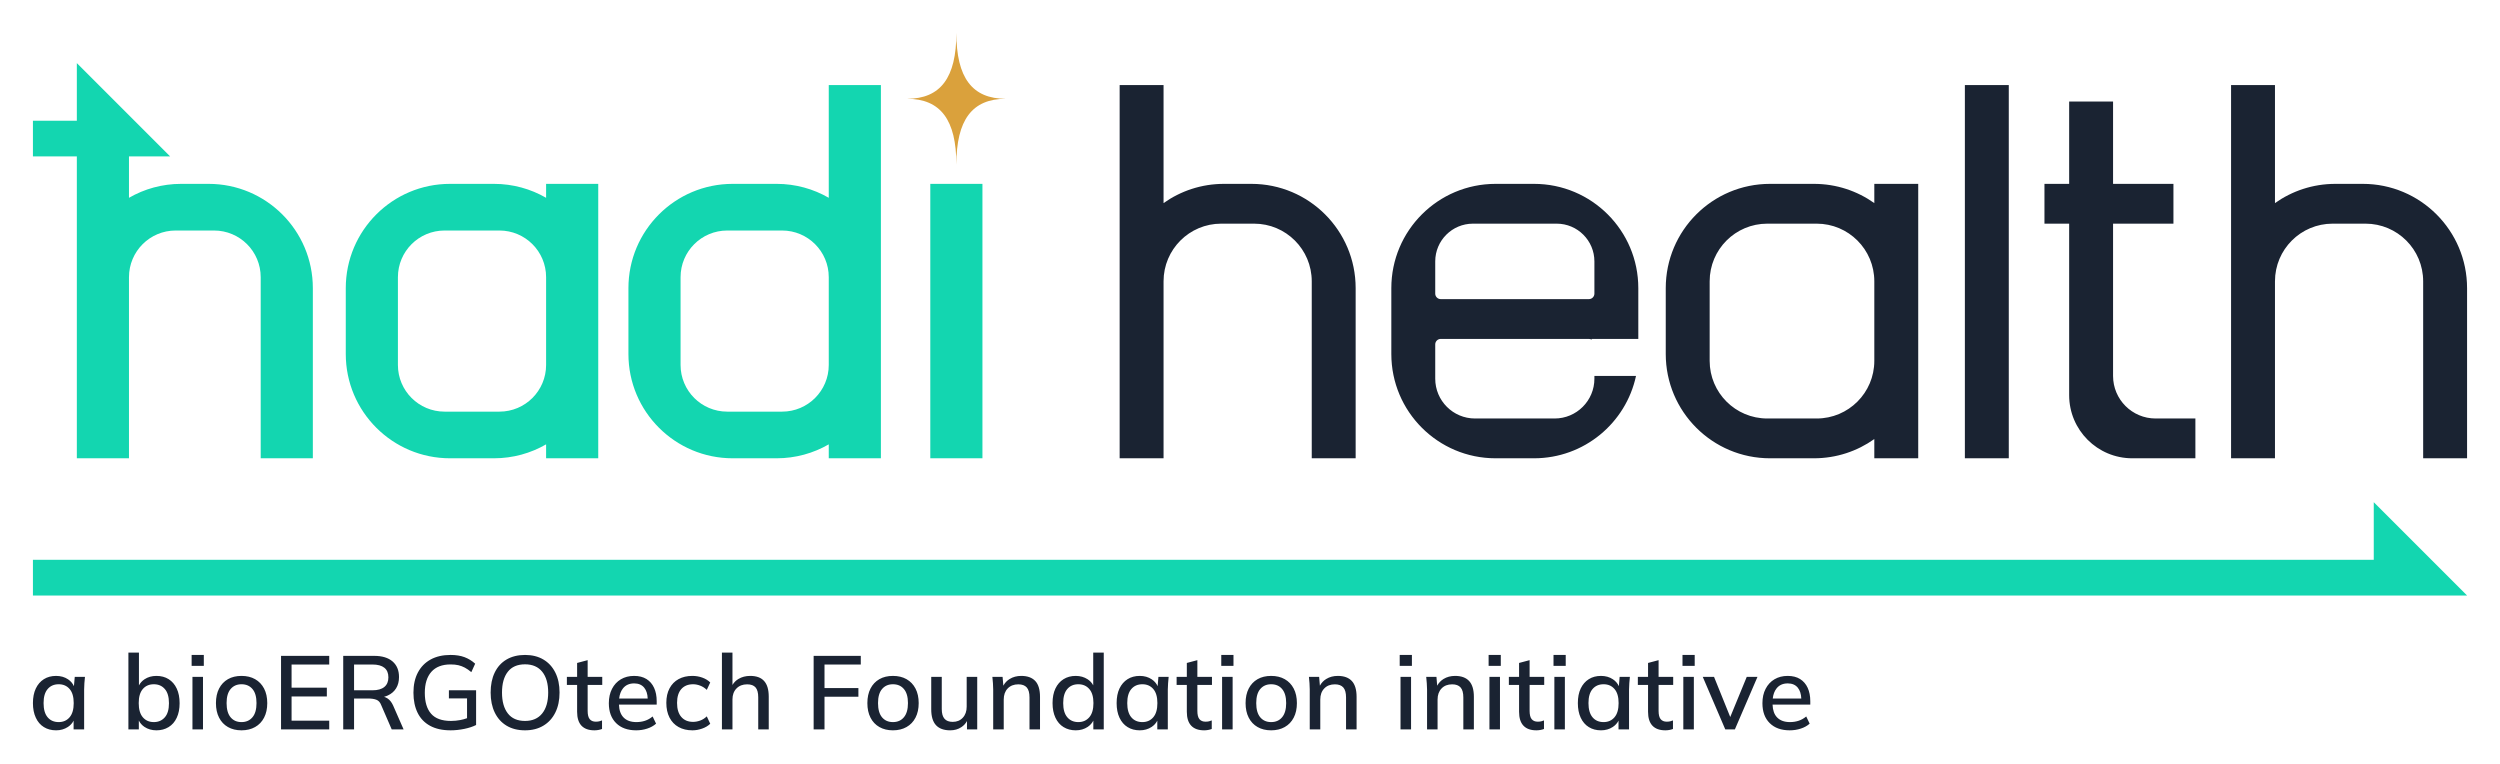
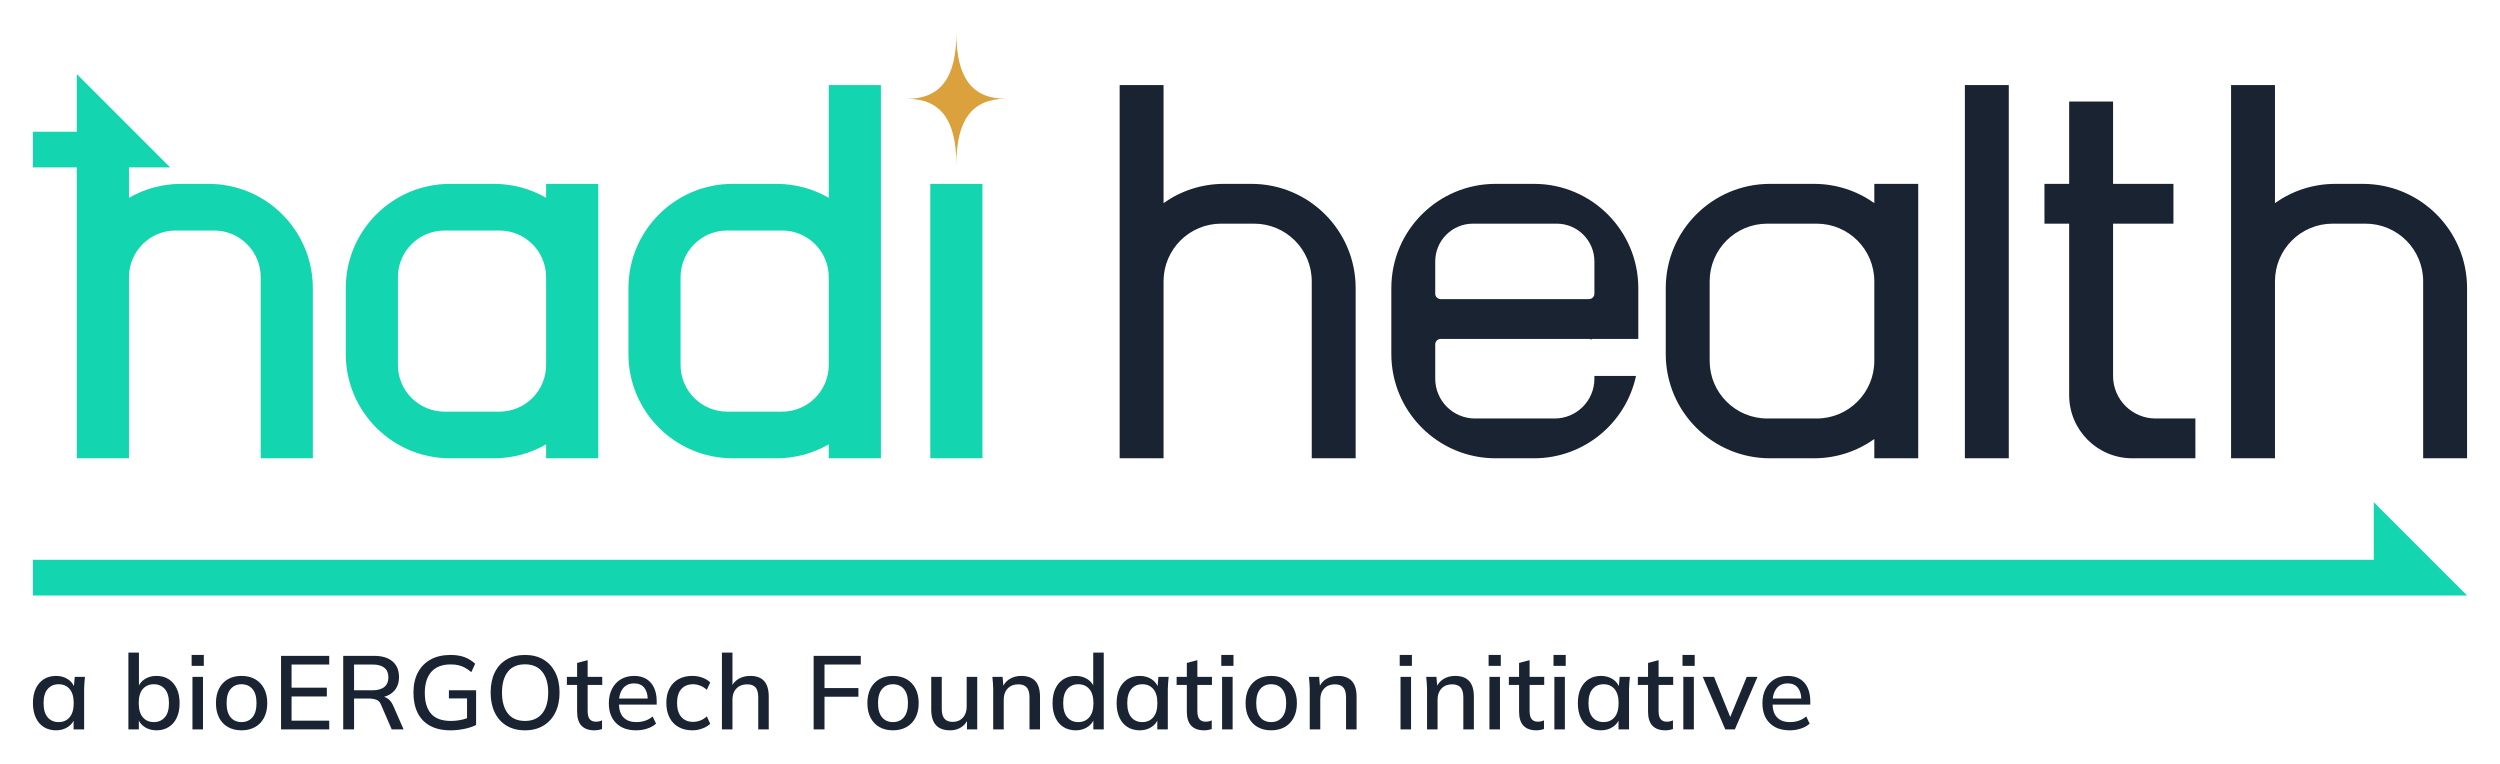
<svg xmlns="http://www.w3.org/2000/svg" viewBox="-28 -167 911 278.13" role="img" aria-label="Hadi Health, a bioERGOtech Foundation initiative">
-   <path fill="#13D6B0" d="M-16 37L837 37L837 16L871 50L-16 50ZM239 -100L255 -100C261.92 -100 268.41 -98.15 274 -94.92L274 -136L293 -136L293 0L274 0L274 -5.08C268.41 -1.85 261.92 0 255 0L239 0C218.01 0 201 -17.01 201 -38L201 -62C201 -82.99 218.01 -100 239 -100ZM136 -100L152 -100C158.92 -100 165.41 -98.15 171 -94.92L171 -100L190 -100L190 0L171 0L171 -5.08C165.41 -1.85 158.92 0 152 0L136 0C115.01 0 98 -17.01 98 -38L98 -62C98 -82.99 115.01 -100 136 -100ZM0 -144L34 -110L19 -110L19 -94.92C24.59 -98.15 31.08 -100 38 -100L48 -100C68.99 -100 86 -82.99 86 -62L86 0L67 0L67 -66C67 -75.39 59.39 -83 50 -83L36 -83C26.61 -83 19 -75.39 19 -66L19 0L0 0L0 -110L-16 -110L-16 -123L0 -123ZM237 -83C227.61 -83 220 -75.39 220 -66L220 -34C220 -24.61 227.61 -17 237 -17L257 -17C266.39 -17 274 -24.61 274 -34L274 -66C274 -75.39 266.39 -83 257 -83ZM134 -83C124.61 -83 117 -75.39 117 -66L117 -34C117 -24.61 124.61 -17 134 -17L154 -17C163.39 -17 171 -24.61 171 -34L171 -66C171 -75.39 163.39 -83 154 -83ZM311 -100L330 -100L330 0L311 0Z" />
+   <path fill="#13D6B0" d="M-16 37L837 37L837 16L871 50L-16 50ZM239 -100L255 -100C261.92 -100 268.41 -98.15 274 -94.92L274 -136L293 -136L293 0L274 0L274 -5.08C268.41 -1.85 261.92 0 255 0L239 0C218.01 0 201 -17.01 201 -38L201 -62C201 -82.99 218.01 -100 239 -100ZM136 -100L152 -100C158.92 -100 165.41 -98.15 171 -94.92L171 -100L190 -100L190 0L171 0L171 -5.08C165.41 -1.85 158.92 0 152 0L136 0C115.01 0 98 -17.01 98 -38L98 -62C98 -82.99 115.01 -100 136 -100ZM0 -140L34 -106L19 -106L19 -94.92C24.59 -98.15 31.08 -100 38 -100L48 -100C68.99 -100 86 -82.99 86 -62L86 0L67 0L67 -66C67 -75.39 59.39 -83 50 -83L36 -83C26.61 -83 19 -75.39 19 -66L19 0L0 0L0 -106L-16 -106L-16 -119L0 -119ZM237 -83C227.61 -83 220 -75.39 220 -66L220 -34C220 -24.61 227.61 -17 237 -17L257 -17C266.39 -17 274 -24.61 274 -34L274 -66C274 -75.39 266.39 -83 257 -83ZM134 -83C124.61 -83 117 -75.39 117 -66L117 -34C117 -24.61 124.61 -17 134 -17L154 -17C163.39 -17 171 -24.61 171 -34L171 -66C171 -75.39 163.39 -83 154 -83ZM311 -100L330 -100L330 0L311 0Z" />
  <path fill="#DAA13C" d="M320.5 -155C320.5 -138.68 326.26 -131 338.5 -131C326.26 -131 320.5 -123.32 320.5 -107C320.5 -123.32 314.74 -131 302.5 -131C314.74 -131 320.5 -138.68 320.5 -155Z" />
  <path fill="#1A2332" d="M617 -100L633 -100C641.2 -100 648.79 -97.4 655 -92.99L655 -100L671 -100L671 0L655 0L655 -7.01C648.79 -2.6 641.2 0 633 0L617 0C596.01 0 579 -17.01 579 -38L579 -62C579 -82.99 596.01 -100 617 -100ZM517 -100L531 -100C551.99 -100 569 -82.99 569 -62L569 -43.5L552 -43.5L552 -43.23C551.71 -43.4 551.36 -43.5 551 -43.5L497 -43.5C495.9 -43.5 495 -42.6 495 -41.5L495 -29C495 -20.99 501.49 -14.5 509.5 -14.5L538.5 -14.5C546.51 -14.5 553 -20.99 553 -29L553 -30L568.16 -30C564.48 -12.85 549.24 0 531 0L517 0C496.01 0 479 -17.01 479 -38L479 -62C479 -82.99 496.01 -100 517 -100ZM380 -136L396 -136L396 -92.99C402.21 -97.4 409.8 -100 418 -100L428 -100C448.99 -100 466 -82.99 466 -62L466 0L450 0L450 -64.5C450 -76.1 440.6 -85.5 429 -85.5L417 -85.5C405.4 -85.5 396 -76.1 396 -64.5L396 0L380 0ZM785 -136L801 -136L801 -92.99C807.21 -97.4 814.8 -100 823 -100L833 -100C853.99 -100 871 -82.99 871 -62L871 0L855 0L855 -64.5C855 -76.1 845.6 -85.5 834 -85.5L822 -85.5C810.4 -85.5 801 -76.1 801 -64.5L801 0L785 0ZM616 -85.5C604.4 -85.5 595 -76.1 595 -64.5L595 -35.5C595 -23.9 604.4 -14.5 616 -14.5L634 -14.5C645.6 -14.5 655 -23.9 655 -35.5L655 -64.5C655 -76.1 645.6 -85.5 634 -85.5ZM726 -130L742 -130L742 -100L764 -100L764 -85.5L742 -85.5L742 -30C742 -21.44 748.94 -14.5 757.5 -14.5L772 -14.5L772 0L749 0C736.3 0 726 -10.3 726 -23L726 -85.5L717 -85.5L717 -100L726 -100ZM688 -136L704 -136L704 0L688 0ZM508.75 -85.5C501.16 -85.5 495 -79.34 495 -71.75L495 -60C495 -58.9 495.9 -58 497 -58L551 -58C552.1 -58 553 -58.9 553 -60L553 -71.75C553 -79.34 546.84 -85.5 539.25 -85.5ZM150.79 85.38C150.79 82.56 151.28 80.13 152.27 78.08C153.26 76.03 154.69 74.44 156.58 73.33C158.47 72.22 160.72 71.66 163.33 71.66C165.91 71.66 168.14 72.22 170.01 73.33C171.89 74.44 173.34 76.03 174.36 78.08C175.39 80.13 175.9 82.55 175.9 85.34C175.9 88.15 175.39 90.59 174.36 92.65Q172.83 95.75 169.99 97.44C168.11 98.57 165.88 99.13 163.33 99.13C160.72 99.13 158.47 98.57 156.6 97.44Q153.79 95.75 152.29 92.65C151.29 90.59 150.79 88.16 150.79 85.38ZM97.07 98.79L97.07 72L108.4 72C111.26 72 113.48 72.68 115.05 74.03C116.62 75.39 117.4 77.28 117.4 79.71C117.4 81.31 117.05 82.68 116.34 83.82C115.63 84.96 114.63 85.83 113.34 86.42C112.9 86.62 112.44 86.79 111.95 86.92Q112.61 87.12 113.2 87.5C114.03 88.04 114.7 88.88 115.24 90.05L119.07 98.79L114.74 98.79L110.94 90.01C110.56 88.97 109.97 88.3 109.18 88Q107.98 87.54 106.23 87.54L101.02 87.54L101.02 98.79ZM29.01 99.13C27.34 99.13 25.88 98.71 24.64 97.88Q23.28 96.96 22.59 95.56L22.59 98.79L18.79 98.79L18.79 70.82L22.63 70.82L22.63 82.77C23.1 81.87 23.78 81.12 24.66 80.53Q26.5 79.3 29.01 79.3C30.71 79.3 32.19 79.69 33.46 80.49C34.72 81.29 35.71 82.43 36.4 83.91C37.1 85.39 37.45 87.17 37.45 89.25C37.45 91.3 37.1 93.07 36.4 94.55C35.71 96.04 34.72 97.17 33.44 97.95C32.16 98.74 30.68 99.13 29.01 99.13ZM363.99 99.13C362.32 99.13 360.84 98.74 359.56 97.95C358.28 97.17 357.3 96.03 356.6 94.53C355.9 93.04 355.55 91.27 355.55 89.21C355.55 87.14 355.9 85.36 356.6 83.89C357.3 82.42 358.28 81.29 359.56 80.49C360.84 79.69 362.32 79.3 363.99 79.3C365.64 79.3 367.09 79.71 368.34 80.53C369.23 81.12 369.91 81.85 370.37 82.74L370.37 70.82L374.21 70.82L374.21 98.79L370.41 98.79L370.41 95.6Q369.7 96.97 368.36 97.88C367.12 98.71 365.66 99.13 363.99 99.13ZM387.33 99.13C385.63 99.13 384.15 98.74 382.89 97.95C381.62 97.17 380.64 96.03 379.94 94.53C379.24 93.04 378.9 91.27 378.9 89.21C378.9 87.14 379.24 85.36 379.94 83.89C380.64 82.42 381.62 81.29 382.89 80.49C384.15 79.69 385.63 79.3 387.33 79.3C389 79.3 390.46 79.71 391.7 80.55Q393.15 81.52 393.84 83.04L394.13 79.64L397.86 79.64C397.78 80.42 397.71 81.2 397.65 81.97C397.59 82.75 397.55 83.5 397.55 84.24L397.55 98.79L393.72 98.79L393.72 95.61C393.25 96.53 392.56 97.29 391.65 97.9C390.39 98.72 388.95 99.13 387.33 99.13ZM-7.56 99.13C-9.26 99.13 -10.74 98.74 -12.01 97.95C-13.28 97.17 -14.26 96.03 -14.95 94.53C-15.65 93.04 -16 91.27 -16 89.21C-16 87.14 -15.65 85.36 -14.95 83.89Q-13.91 81.69 -12.01 80.49C-10.74 79.69 -9.26 79.3 -7.56 79.3C-5.89 79.3 -4.44 79.71 -3.19 80.55Q-1.75 81.52 -1.06 83.04L-0.76 79.64L2.96 79.64C2.89 80.42 2.82 81.2 2.75 81.97C2.69 82.75 2.66 83.5 2.66 84.24L2.66 98.79L-1.18 98.79L-1.18 95.61Q-1.87 96.99 -3.25 97.9Q-5.13 99.13 -7.56 99.13ZM555.4 99.13C553.7 99.13 552.22 98.74 550.96 97.95C549.69 97.17 548.71 96.03 548.01 94.53C547.31 93.04 546.97 91.27 546.97 89.21C546.97 87.14 547.31 85.36 548.01 83.89C548.71 82.42 549.69 81.29 550.96 80.49C552.22 79.69 553.7 79.3 555.4 79.3C557.07 79.3 558.53 79.71 559.77 80.55Q561.22 81.52 561.91 83.04L562.2 79.64L565.93 79.64C565.85 80.42 565.78 81.2 565.72 81.97C565.66 82.75 565.62 83.5 565.62 84.24L565.62 98.79L561.79 98.79L561.79 95.61C561.32 96.53 560.63 97.29 559.71 97.9C558.46 98.72 557.02 99.13 555.4 99.13ZM297.38 99.13Q294.53 99.13 292.44 97.93C291.05 97.14 289.97 96 289.21 94.51C288.45 93.03 288.07 91.27 288.07 89.21C288.07 87.16 288.45 85.39 289.21 83.91C289.97 82.43 291.05 81.29 292.44 80.49C293.84 79.69 295.48 79.3 297.38 79.3C299.28 79.3 300.94 79.69 302.34 80.49C303.75 81.29 304.84 82.43 305.61 83.91C306.38 85.39 306.77 87.16 306.77 89.21C306.77 91.27 306.38 93.03 305.61 94.51C304.84 96 303.75 97.14 302.34 97.93C300.94 98.73 299.28 99.13 297.38 99.13ZM60 99.13C58.1 99.13 56.46 98.73 55.06 97.93Q52.97 96.74 51.83 94.51C51.07 93.03 50.69 91.27 50.69 89.21C50.69 87.16 51.07 85.39 51.83 83.91C52.59 82.43 53.67 81.29 55.06 80.49C56.46 79.69 58.1 79.3 60 79.3C61.9 79.3 63.56 79.69 64.96 80.49C66.37 81.29 67.46 82.43 68.23 83.91C69 85.39 69.39 87.16 69.39 89.21C69.39 91.27 69 93.03 68.23 94.51C67.46 96 66.37 97.14 64.96 97.93Q62.85 99.13 60 99.13ZM435.2 99.13Q432.35 99.13 430.26 97.93C428.87 97.14 427.79 96 427.03 94.51C426.27 93.03 425.89 91.27 425.89 89.21C425.89 87.16 426.27 85.39 427.03 83.91C427.79 82.43 428.87 81.29 430.26 80.49C431.66 79.69 433.3 79.3 435.2 79.3C437.1 79.3 438.76 79.69 440.16 80.49C441.57 81.29 442.66 82.43 443.43 83.91C444.2 85.39 444.59 87.16 444.59 89.21C444.59 91.27 444.2 93.03 443.43 94.51C442.66 96 441.57 97.14 440.16 97.93C438.76 98.73 437.1 99.13 435.2 99.13ZM154.93 85.38Q154.93 90.24 157.06 92.98C158.47 94.8 160.56 95.71 163.33 95.71C166.01 95.71 168.09 94.81 169.56 93C171.03 91.18 171.76 88.64 171.76 85.38Q171.76 80.47 169.58 77.78C168.12 75.98 166.04 75.08 163.33 75.08C160.56 75.08 158.47 75.98 157.06 77.78Q154.93 80.47 154.93 85.38ZM136.18 99.13Q131.74 99.13 128.72 97.48C126.7 96.38 125.19 94.8 124.18 92.75Q122.66 89.67 122.66 85.41C122.66 82.58 123.19 80.13 124.27 78.08C125.35 76.03 126.89 74.44 128.91 73.33C130.92 72.22 133.35 71.66 136.18 71.66C138.13 71.66 139.83 71.93 141.28 72.47C142.72 73.02 144.01 73.81 145.15 74.85L143.75 77.93C142.94 77.24 142.15 76.7 141.39 76.29C140.63 75.89 139.84 75.59 139.03 75.4C138.22 75.21 137.27 75.12 136.18 75.12C133.12 75.12 130.79 76.02 129.19 77.81C127.6 79.61 126.8 82.16 126.8 85.45C126.8 88.8 127.56 91.34 129.1 93.09C130.63 94.84 133.04 95.71 136.34 95.71C137.48 95.71 138.6 95.6 139.72 95.39C140.56 95.23 141.39 95 142.19 94.71L142.19 87.5L135.58 87.5L135.58 84.54L145.49 84.54L145.49 97.19C144.33 97.78 142.9 98.25 141.22 98.6C139.53 98.95 137.86 99.13 136.18 99.13ZM74.41 98.79L74.41 72L91.97 72L91.97 75.15L78.25 75.15L78.25 83.59L91.1 83.59L91.1 86.78L78.25 86.78L78.25 95.6L91.97 95.6L91.97 98.79ZM624.18 99.13C621.09 99.13 618.66 98.26 616.89 96.51C615.11 94.76 614.23 92.34 614.23 89.25C614.23 87.25 614.61 85.5 615.39 84.01C616.16 82.51 617.24 81.35 618.62 80.53C620 79.71 621.6 79.3 623.42 79.3C625.22 79.3 626.73 79.68 627.95 80.44C629.16 81.2 630.09 82.27 630.72 83.65C631.35 85.03 631.67 86.66 631.67 88.53L631.67 89.75L617.92 89.75C617.99 91.79 618.53 93.35 619.57 94.42Q621.22 96.13 624.26 96.13C625.37 96.13 626.42 95.97 627.39 95.65C628.37 95.34 629.3 94.81 630.19 94.08L631.44 96.7C630.56 97.49 629.48 98.09 628.21 98.5C626.95 98.92 625.6 99.13 624.18 99.13ZM203.82 99.13C200.73 99.13 198.29 98.26 196.52 96.51C194.75 94.76 193.86 92.34 193.86 89.25C193.86 87.25 194.25 85.5 195.02 84.01C195.79 82.51 196.87 81.35 198.25 80.53C199.63 79.71 201.23 79.3 203.06 79.3C204.85 79.3 206.36 79.68 207.58 80.44Q209.4 81.58 210.35 83.65C210.99 85.03 211.3 86.66 211.3 88.53L211.3 89.75L197.55 89.75Q197.65 92.82 199.2 94.42C200.3 95.56 201.87 96.13 203.89 96.13C205.01 96.13 206.05 95.97 207.03 95.65Q208.49 95.18 209.82 94.08L211.07 96.7C210.19 97.49 209.11 98.09 207.84 98.5C206.58 98.92 205.23 99.13 203.82 99.13ZM235.07 98.79L235.07 70.82L238.91 70.82L238.91 82.6C239.45 81.69 240.17 80.96 241.08 80.42C242.32 79.67 243.75 79.3 245.37 79.3C247.65 79.3 249.35 79.92 250.46 81.18C251.58 82.43 252.13 84.32 252.13 86.86L252.13 98.79L248.3 98.79L248.3 87.09C248.3 85.44 247.97 84.24 247.33 83.5C246.68 82.75 245.66 82.37 244.27 82.37C242.65 82.37 241.35 82.87 240.37 83.88C239.4 84.88 238.91 86.2 238.91 87.85L238.91 98.79ZM268.49 98.79L268.49 72L285.67 72L285.67 75.15L272.45 75.15L272.45 83.74L284.8 83.74L284.8 86.9L272.45 86.9L272.45 98.79ZM333.92 98.79L333.92 84.24C333.92 83.5 333.89 82.75 333.83 81.97C333.76 81.2 333.69 80.42 333.62 79.64L337.34 79.64L337.62 82.86C338.18 81.83 338.95 81.01 339.93 80.42C341.14 79.67 342.55 79.3 344.14 79.3C346.4 79.3 348.1 79.92 349.26 81.16C350.41 82.4 350.98 84.32 350.98 86.93L350.98 98.79L347.15 98.79L347.15 87.16C347.15 85.46 346.81 84.24 346.14 83.5C345.47 82.75 344.45 82.37 343.08 82.37C341.46 82.37 340.17 82.87 339.2 83.88C338.24 84.88 337.76 86.22 337.76 87.92L337.76 98.79ZM492.02 98.79L492.02 84.24C492.02 83.5 491.98 82.75 491.92 81.97Q491.83 80.82 491.71 79.64L495.44 79.64L495.71 82.86C496.28 81.83 497.05 81.02 498.02 80.42C499.24 79.67 500.64 79.3 502.24 79.3Q505.62 79.3 507.35 81.16C508.5 82.4 509.08 84.32 509.08 86.93L509.08 98.79L505.24 98.79L505.24 87.16C505.24 85.46 504.9 84.24 504.23 83.5C503.56 82.75 502.54 82.37 501.17 82.37C499.55 82.37 498.26 82.87 497.3 83.88C496.34 84.88 495.85 86.22 495.85 87.92L495.85 98.79ZM449.27 98.79L449.27 84.24C449.27 83.5 449.24 82.75 449.18 81.97C449.12 81.2 449.05 80.42 448.97 79.64L452.69 79.64L452.97 82.86Q453.82 81.31 455.28 80.42C456.49 79.67 457.9 79.3 459.5 79.3C461.75 79.3 463.45 79.92 464.61 81.16C465.76 82.4 466.34 84.32 466.34 86.93L466.34 98.79L462.5 98.79L462.5 87.16C462.5 85.46 462.16 84.24 461.49 83.5C460.82 82.75 459.8 82.37 458.43 82.37C456.81 82.37 455.52 82.87 454.56 83.88C453.59 84.88 453.11 86.22 453.11 87.92L453.11 98.79ZM318.26 99.13C315.95 99.13 314.22 98.5 313.07 97.25C311.92 96 311.34 94.07 311.34 91.46L311.34 79.64L315.18 79.64L315.18 91.38C315.18 92.98 315.51 94.15 316.17 94.91C316.82 95.67 317.83 96.05 319.17 96.05Q321.45 96.05 322.85 94.53C323.79 93.52 324.26 92.18 324.26 90.51L324.26 79.64L328.1 79.64L328.1 98.79L324.37 98.79L324.37 95.75C323.86 96.67 323.18 97.41 322.32 97.97C321.16 98.75 319.8 99.13 318.26 99.13ZM600.69 98.79L592.48 79.64L596.59 79.64L602.5 94.28L608.52 79.64L612.43 79.64L604.19 98.79ZM410.79 99.13C408.71 99.13 407.14 98.57 406.08 97.44C405.01 96.31 404.48 94.62 404.48 92.37L404.48 82.6L400.76 82.6L400.76 79.64L404.48 79.64L404.48 74.58L408.32 73.56L408.32 79.64L413.64 79.64L413.64 82.6L408.32 82.6L408.32 92.03C408.32 93.44 408.57 94.46 409.08 95.07C409.58 95.67 410.32 95.98 411.28 95.98C411.76 95.98 412.19 95.93 412.56 95.85Q413.11 95.71 413.56 95.52L413.56 98.64C413.18 98.79 412.74 98.91 412.23 99C411.73 99.09 411.24 99.13 410.79 99.13ZM578.86 99.13C576.78 99.13 575.21 98.57 574.15 97.44C573.08 96.31 572.55 94.62 572.55 92.37L572.55 82.6L568.83 82.6L568.83 79.64L572.55 79.64L572.55 74.58L576.39 73.56L576.39 79.64L581.71 79.64L581.71 82.6L576.39 82.6L576.39 92.03C576.39 93.44 576.64 94.46 577.15 95.07C577.65 95.67 578.39 95.98 579.35 95.98C579.83 95.98 580.26 95.93 580.62 95.85C580.99 95.76 581.33 95.65 581.63 95.52L581.63 98.64C581.25 98.79 580.81 98.91 580.3 99C579.8 99.09 579.31 99.13 578.86 99.13ZM188.61 99.13Q185.49 99.13 183.89 97.44C182.83 96.31 182.3 94.62 182.3 92.37L182.3 82.6L178.57 82.6L178.57 79.64L182.3 79.64L182.3 74.58L186.14 73.56L186.14 79.64L191.46 79.64L191.46 82.6L186.14 82.6L186.14 92.03C186.14 93.44 186.39 94.46 186.9 95.07C187.4 95.67 188.14 95.98 189.1 95.98C189.58 95.98 190.01 95.93 190.37 95.85C190.74 95.76 191.08 95.65 191.38 95.52L191.38 98.64C191 98.79 190.56 98.91 190.05 99C189.54 99.09 189.06 99.13 188.61 99.13ZM531.86 99.13Q528.74 99.13 527.15 97.44Q525.55 95.75 525.55 92.37L525.55 82.6L521.83 82.6L521.83 79.64L525.55 79.64L525.55 74.58L529.39 73.56L529.39 79.64L534.71 79.64L534.71 82.6L529.39 82.6L529.39 92.03C529.39 93.44 529.64 94.46 530.15 95.07C530.66 95.67 531.39 95.98 532.35 95.98C532.84 95.98 533.26 95.93 533.63 95.85C533.99 95.76 534.33 95.65 534.63 95.52L534.63 98.64C534.25 98.79 533.81 98.91 533.3 99Q532.54 99.13 531.86 99.13ZM224.31 99.13C222.38 99.13 220.7 98.73 219.27 97.93C217.84 97.14 216.74 95.98 215.97 94.48C215.19 92.97 214.81 91.18 214.81 89.1C214.81 87.05 215.2 85.29 215.99 83.82C216.77 82.35 217.87 81.23 219.29 80.46C220.71 79.68 222.38 79.3 224.31 79.3C225.55 79.3 226.75 79.5 227.92 79.92C229.08 80.34 230.05 80.93 230.81 81.69L229.55 84.39C228.84 83.7 228.04 83.19 227.16 82.85C226.27 82.51 225.41 82.34 224.57 82.34C222.75 82.34 221.32 82.92 220.28 84.08C219.24 85.25 218.72 86.93 218.72 89.14Q218.72 92.48 220.28 94.27C221.32 95.46 222.75 96.05 224.57 96.05C225.38 96.05 226.23 95.9 227.12 95.58C228.01 95.26 228.82 94.75 229.55 94.04L230.81 96.74C230.02 97.5 229.04 98.09 227.86 98.5C226.68 98.92 225.5 99.13 224.31 99.13ZM28.06 96.13C29.71 96.13 31.04 95.55 32.05 94.4C33.07 93.25 33.57 91.53 33.57 89.25C33.57 86.95 33.07 85.22 32.05 84.07C31.04 82.91 29.71 82.34 28.06 82.34C26.39 82.34 25.05 82.91 24.05 84.07C23.05 85.22 22.55 86.93 22.55 89.21C22.55 91.49 23.05 93.22 24.05 94.38C25.05 95.55 26.39 96.13 28.06 96.13ZM364.94 96.13C366.59 96.13 367.92 95.55 368.93 94.38C369.94 93.22 370.45 91.49 370.45 89.21C370.45 86.93 369.94 85.22 368.93 84.07C367.92 82.91 366.59 82.34 364.94 82.34C363.27 82.34 361.93 82.91 360.93 84.07C359.93 85.22 359.43 86.93 359.43 89.21C359.43 91.49 359.93 93.22 360.93 94.38Q362.43 96.13 364.94 96.13ZM556.35 96.13Q558.82 96.13 560.32 94.38C561.32 93.22 561.82 91.49 561.82 89.21C561.82 86.93 561.32 85.22 560.32 84.07C559.32 82.91 558 82.34 556.35 82.34C554.68 82.34 553.34 82.91 552.34 84.07C551.34 85.22 550.84 86.93 550.84 89.21C550.84 91.49 551.34 93.22 552.32 94.38C553.31 95.55 554.65 96.13 556.35 96.13ZM-6.61 96.13Q-4.14 96.13 -2.64 94.38C-1.64 93.22 -1.14 91.49 -1.14 89.21Q-1.14 85.79 -2.64 84.07C-3.64 82.91 -4.97 82.34 -6.61 82.34C-8.29 82.34 -9.62 82.91 -10.62 84.07Q-12.12 85.79 -12.12 89.21C-12.12 91.49 -11.63 93.22 -10.64 94.38Q-9.16 96.13 -6.61 96.13ZM388.28 96.13Q390.75 96.13 392.25 94.38C393.25 93.22 393.75 91.49 393.75 89.21C393.75 86.93 393.25 85.22 392.25 84.07C391.25 82.91 389.93 82.34 388.28 82.34C386.61 82.34 385.27 82.91 384.27 84.07Q382.77 85.79 382.77 89.21C382.77 91.49 383.27 93.22 384.25 94.38C385.24 95.55 386.58 96.13 388.28 96.13ZM297.38 96.13C299.06 96.13 300.39 95.55 301.37 94.38C302.36 93.22 302.86 91.49 302.86 89.21C302.86 86.93 302.36 85.22 301.37 84.07C300.39 82.91 299.06 82.34 297.38 82.34C295.74 82.34 294.42 82.91 293.43 84.07C292.44 85.22 291.95 86.93 291.95 89.21C291.95 91.49 292.44 93.22 293.41 94.38Q294.88 96.13 297.38 96.13ZM60 96.13C61.67 96.13 63 95.55 63.99 94.38C64.98 93.22 65.47 91.49 65.47 89.21C65.47 86.93 64.98 85.22 63.99 84.07C63 82.91 61.67 82.34 60 82.34C58.36 82.34 57.04 82.91 56.05 84.07C55.06 85.22 54.57 86.93 54.57 89.21C54.57 91.49 55.06 93.22 56.03 94.38C57.01 95.55 58.33 96.13 60 96.13ZM435.2 96.13C436.88 96.13 438.21 95.55 439.19 94.38C440.18 93.22 440.68 91.49 440.68 89.21C440.68 86.93 440.18 85.22 439.19 84.07C438.21 82.91 436.88 82.34 435.2 82.34C433.56 82.34 432.24 82.91 431.25 84.07C430.26 85.22 429.77 86.93 429.77 89.21C429.77 91.49 430.26 93.22 431.23 94.38Q432.7 96.13 435.2 96.13ZM101.02 84.54L107.75 84.54C109.65 84.54 111.09 84.13 112.06 83.32C113.04 82.51 113.53 81.35 113.53 79.83C113.53 78.28 113.04 77.12 112.06 76.33C111.09 75.55 109.65 75.15 107.75 75.15L101.02 75.15ZM482.35 98.79L482.35 79.64L486.19 79.64L486.19 98.79ZM585.4 98.79L585.4 79.64L589.24 79.64L589.24 98.79ZM42.13 98.79L42.13 79.64L45.97 79.64L45.97 98.79ZM417.33 98.79L417.33 79.64L421.17 79.64L421.17 98.79ZM514.75 98.79L514.75 79.64L518.59 79.64L518.59 98.79ZM538.41 98.79L538.41 79.64L542.24 79.64L542.24 98.79ZM197.62 87.54L208.02 87.54C207.96 85.88 207.53 84.57 206.76 83.61C205.91 82.56 204.69 82.03 203.09 82.03C201.32 82.03 199.95 82.65 198.99 83.88C198.25 84.82 197.79 86.04 197.62 87.54ZM617.99 87.54L628.39 87.54C628.32 85.88 627.9 84.57 627.13 83.61C626.28 82.56 625.06 82.03 623.46 82.03C621.69 82.03 620.32 82.65 619.36 83.88C618.62 84.82 618.16 86.04 617.99 87.54ZM417.03 75.65L417.03 71.66L421.48 71.66L421.48 75.65ZM41.83 75.65L41.83 71.66L46.27 71.66L46.27 75.65ZM482.05 75.65L482.05 71.66L486.5 71.66L486.5 75.65ZM514.45 75.65L514.45 71.66L518.89 71.66L518.89 75.65ZM538.1 75.65L538.1 71.66L542.55 71.66L542.55 75.65ZM585.1 75.65L585.1 71.66L589.55 71.66L589.55 75.65Z" />
</svg>
